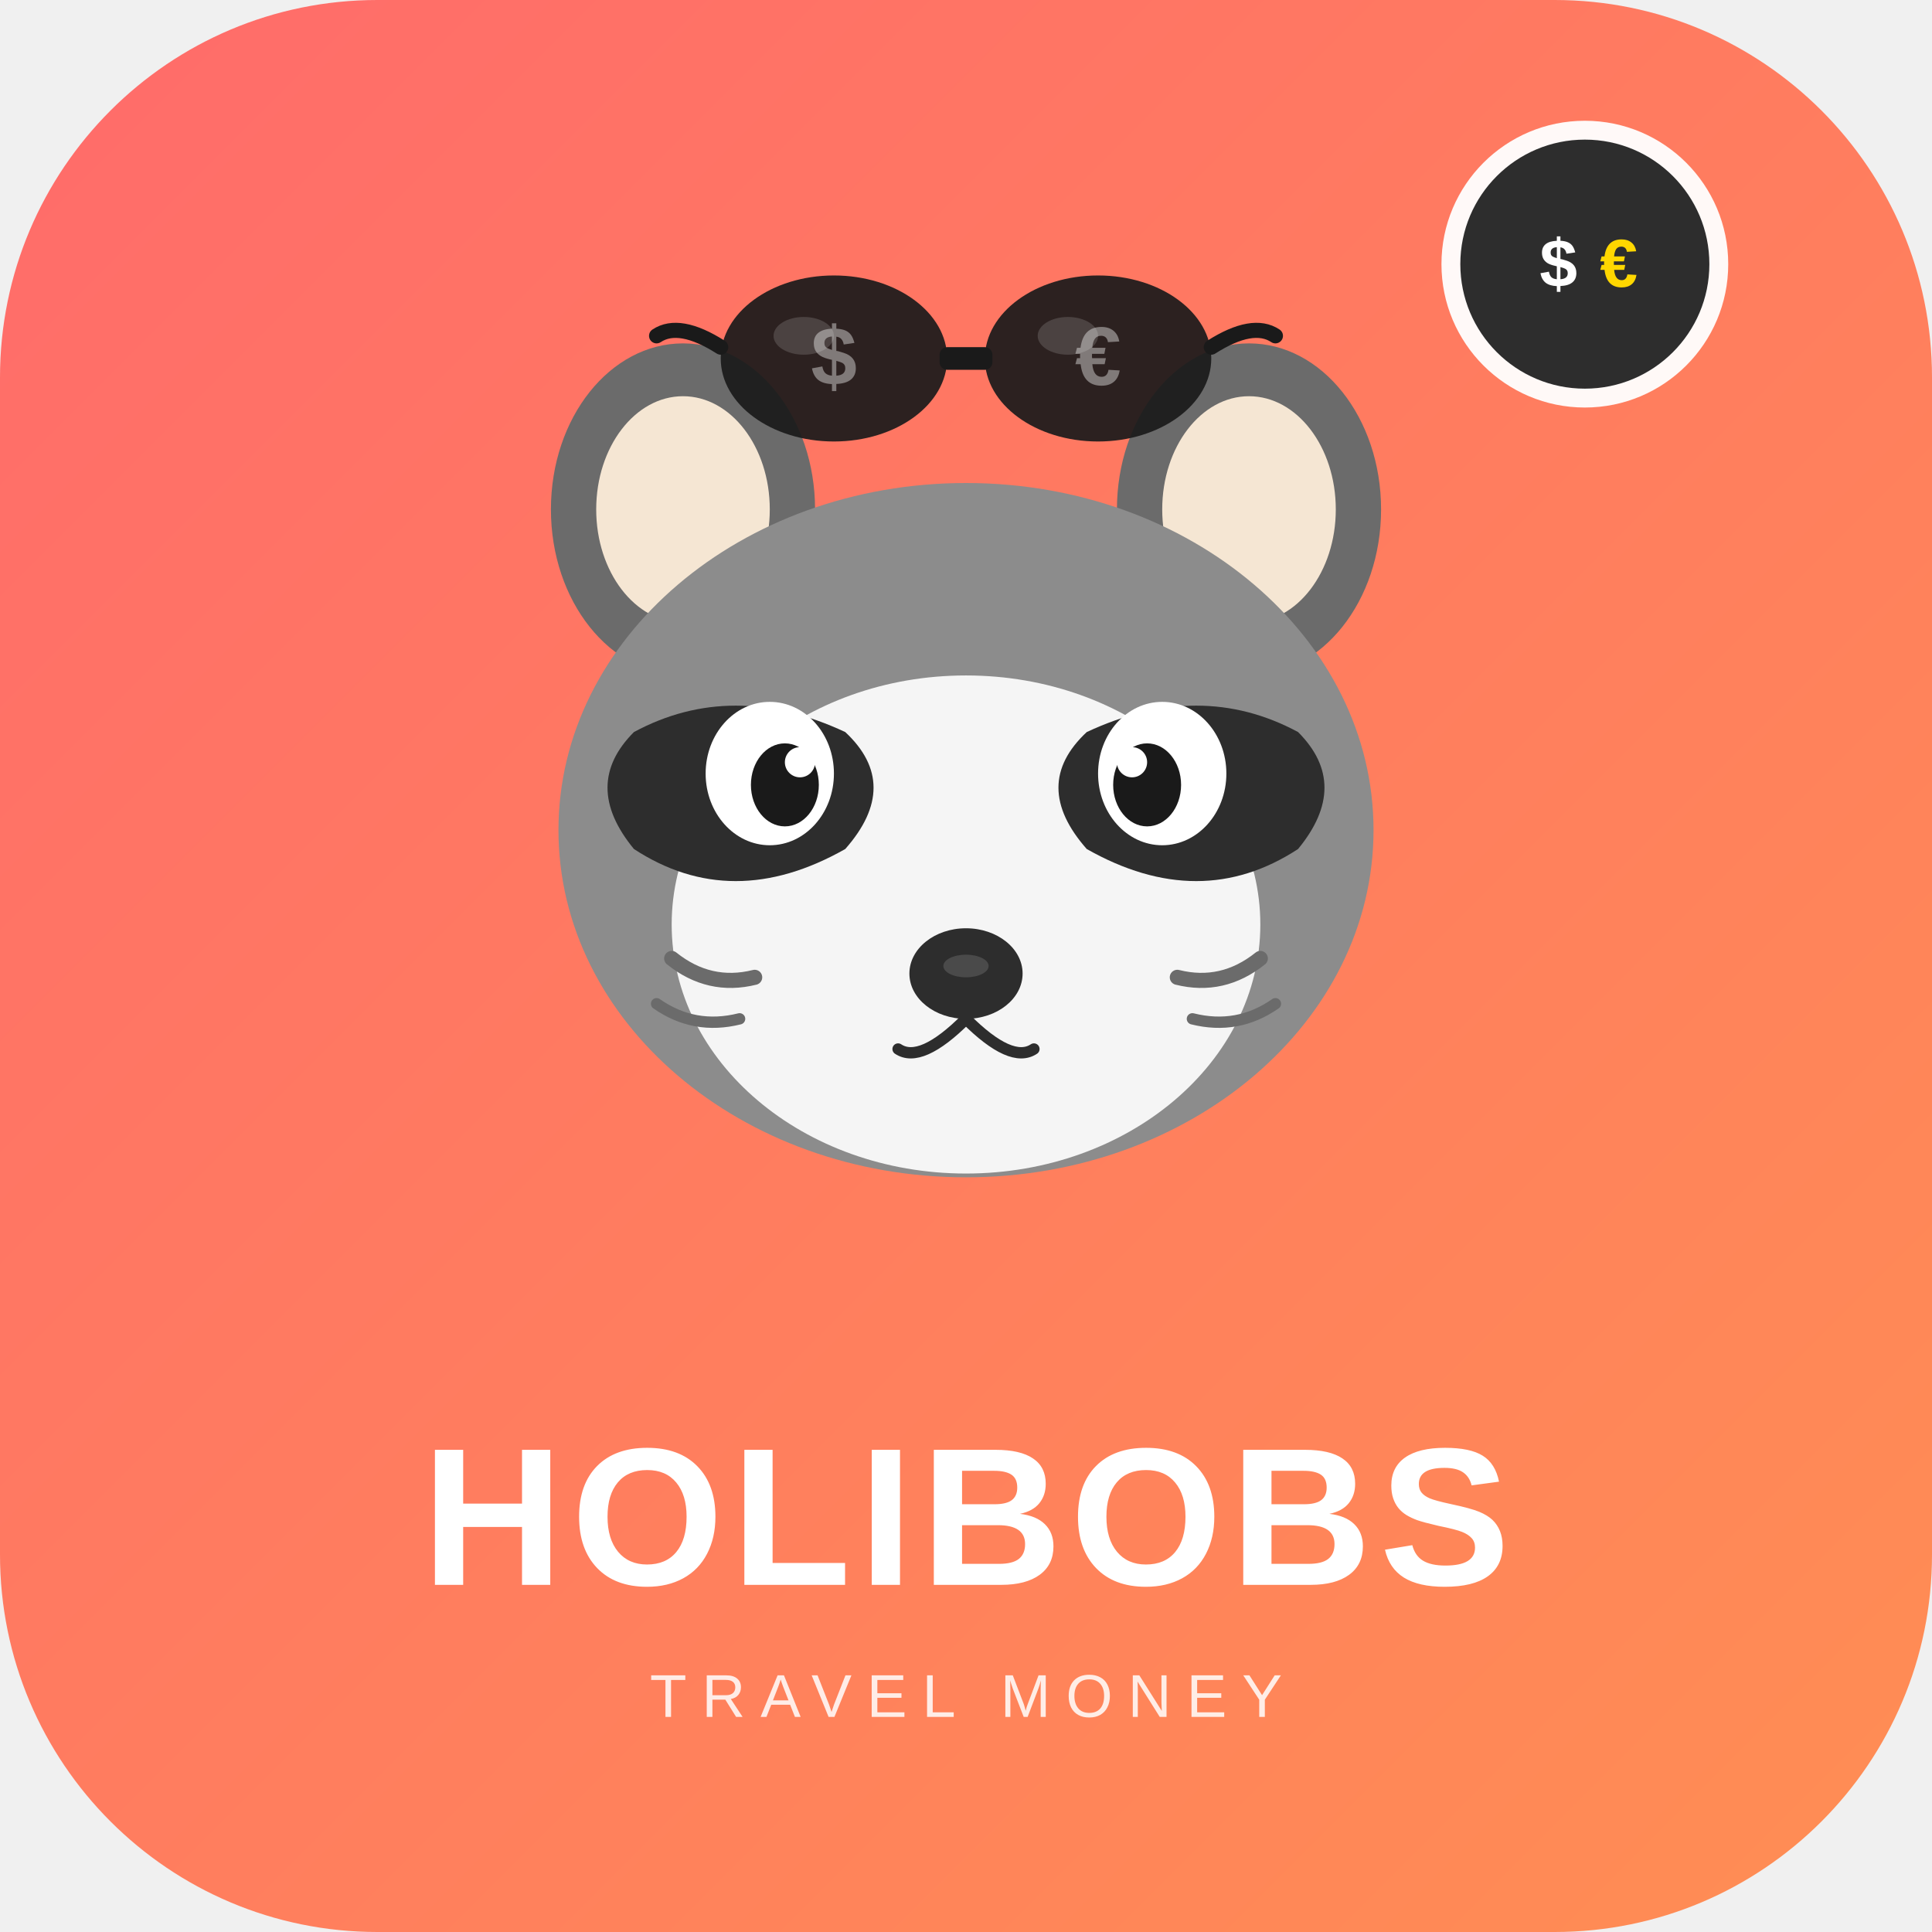
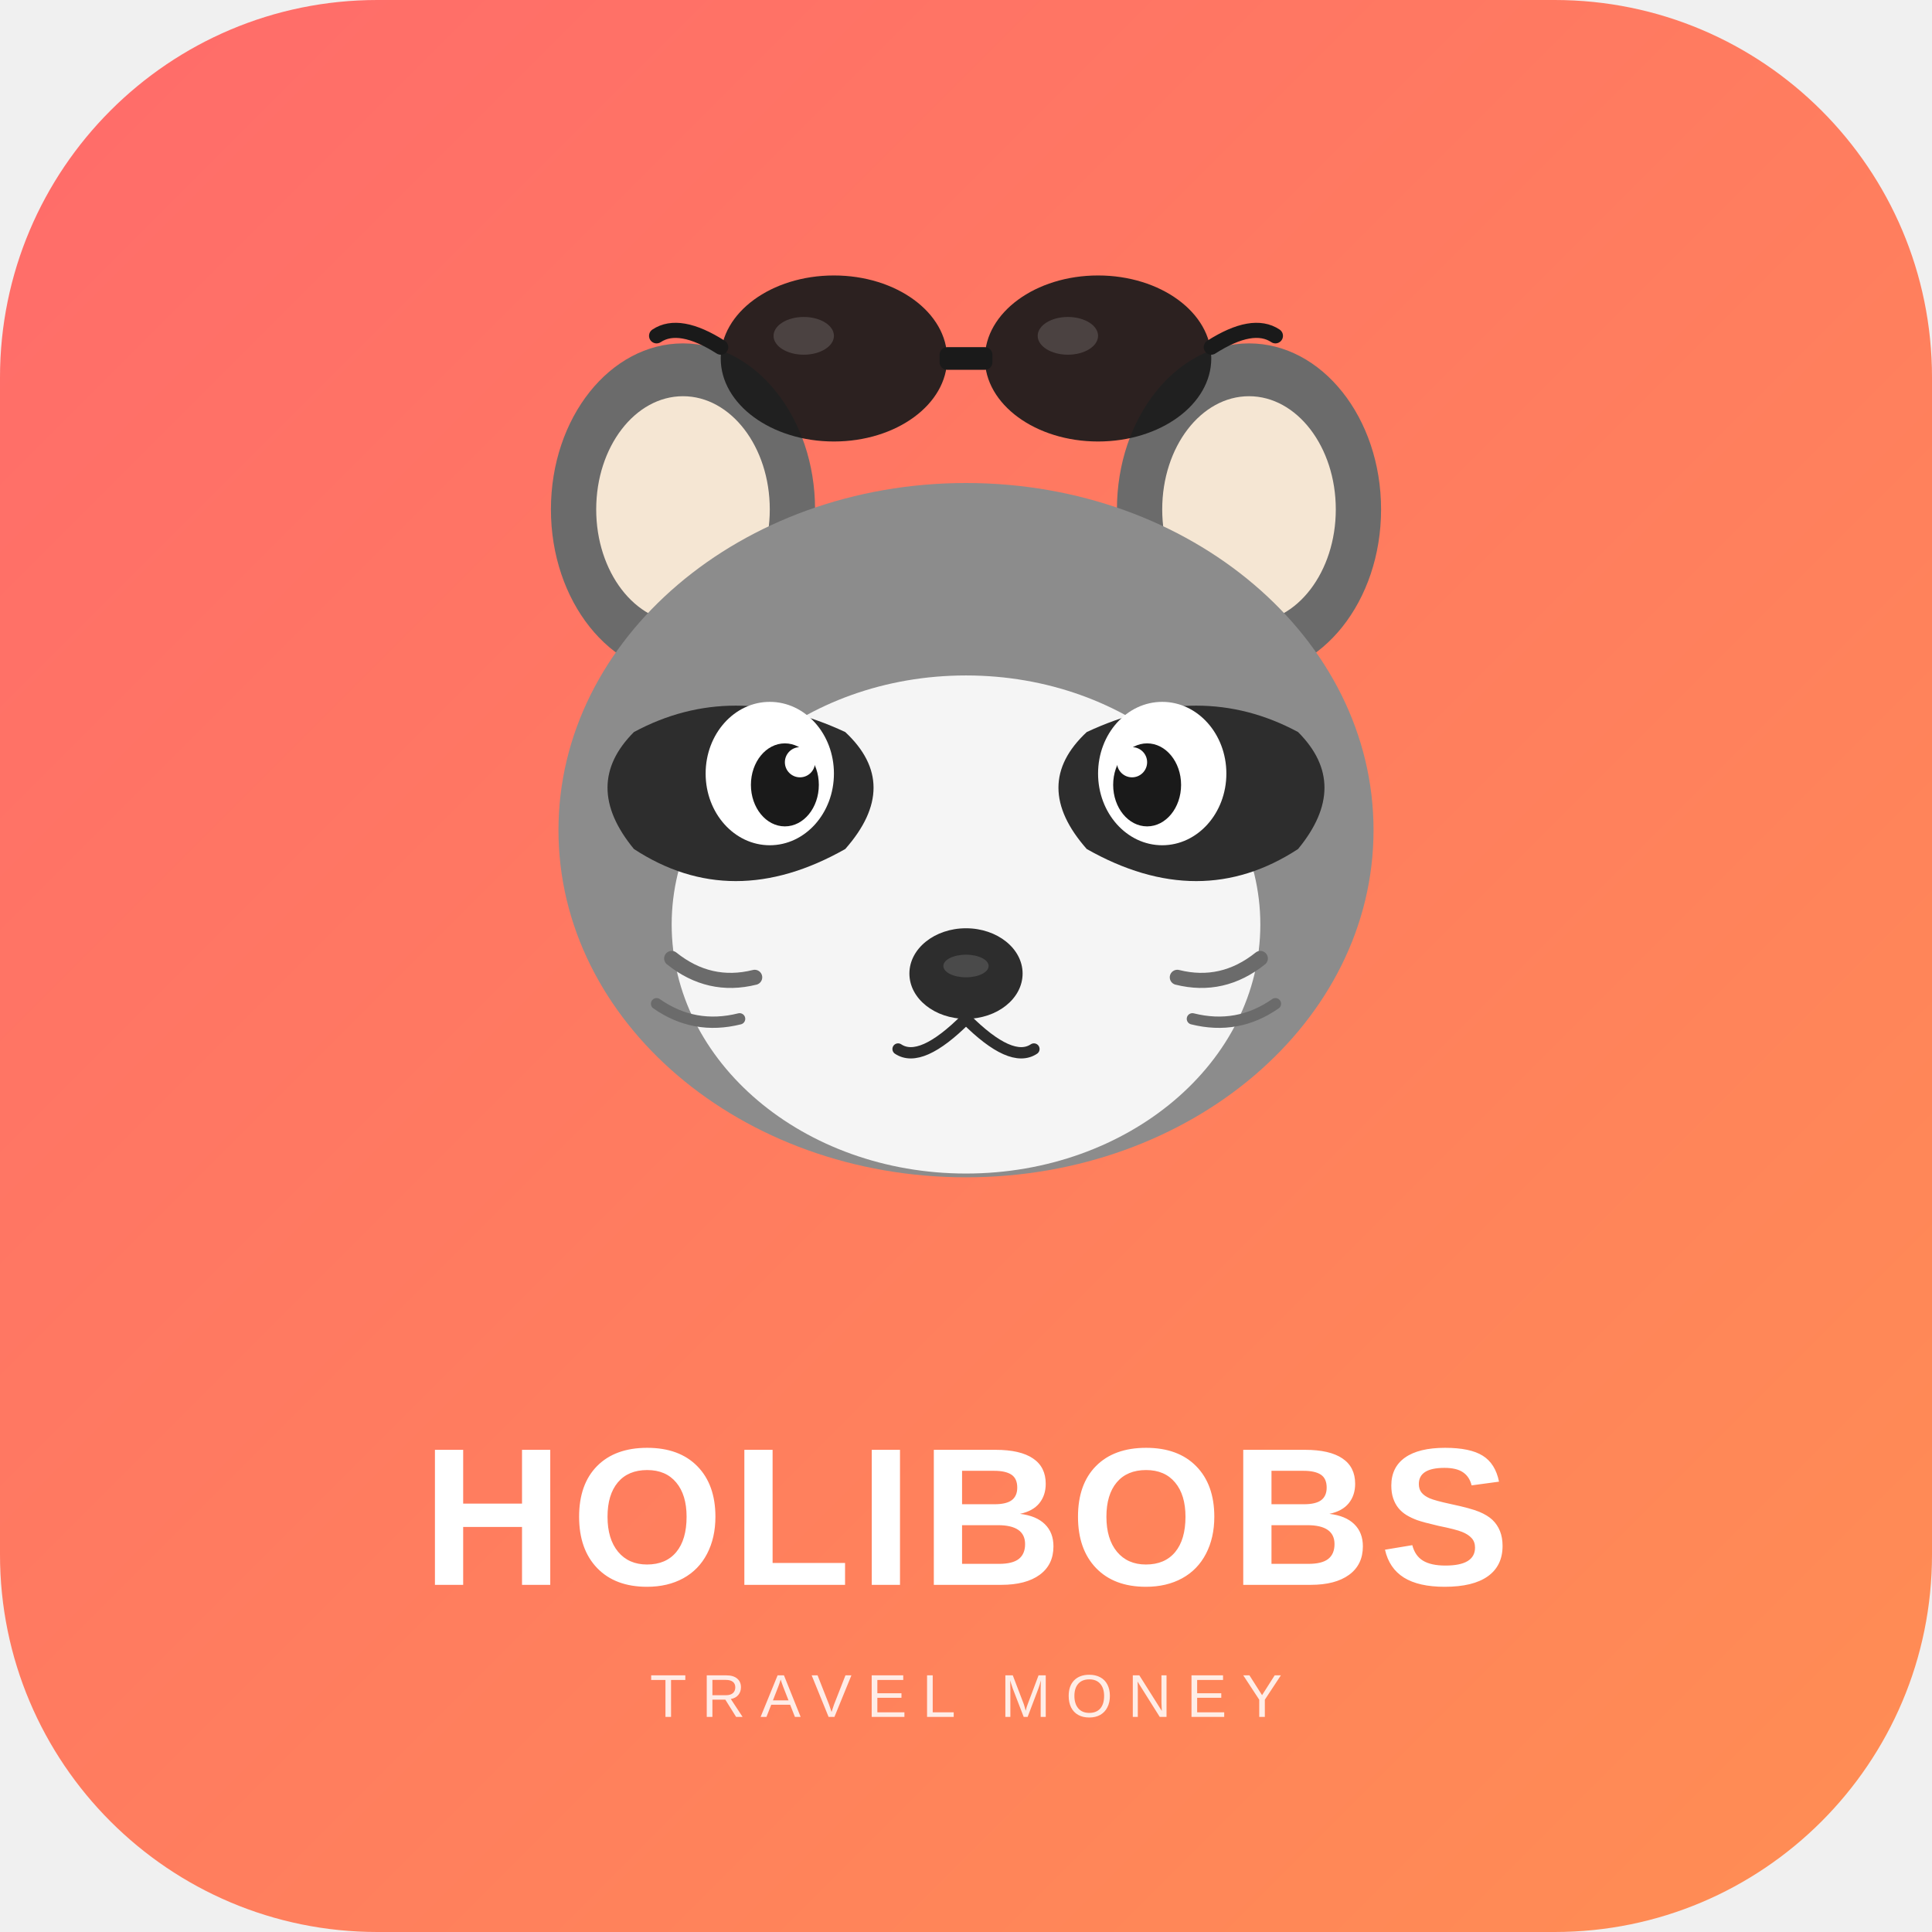
<svg xmlns="http://www.w3.org/2000/svg" viewBox="0 0 512 512">
  <defs>
    <linearGradient id="bg" x1="0%" y1="0%" x2="100%" y2="100%">
      <stop offset="0%" style="stop-color:#ff6b6b" />
      <stop offset="100%" style="stop-color:#ff8e53" />
    </linearGradient>
  </defs>
  <rect width="512" height="512" rx="100" fill="url(#bg)" />
  <g transform="translate(256, 240)">
    <ellipse cx="-75" cy="-105" rx="35" ry="44" fill="#6b6b6b" />
    <ellipse cx="75" cy="-105" rx="35" ry="44" fill="#6b6b6b" />
    <ellipse cx="-75" cy="-105" rx="23" ry="30" fill="#f5e6d3" />
    <ellipse cx="75" cy="-105" rx="23" ry="30" fill="#f5e6d3" />
    <ellipse cx="0" cy="-20" rx="108" ry="92" fill="#8c8c8c" />
    <ellipse cx="0" cy="5" rx="78" ry="66" fill="#f5f5f5" />
    <path d="M-88 -46 Q-62 -60 -32 -46 Q-17 -32 -32 -15 Q-62 2 -88 -15 Q-102 -32 -88 -46" fill="#2d2d2d" />
    <path d="M88 -46 Q62 -60 32 -46 Q17 -32 32 -15 Q62 2 88 -15 Q102 -32 88 -46" fill="#2d2d2d" />
    <ellipse cx="-52" cy="-35" rx="17" ry="19" fill="#fff" />
    <ellipse cx="52" cy="-35" rx="17" ry="19" fill="#fff" />
    <ellipse cx="-48" cy="-32" rx="9" ry="11" fill="#1a1a1a" />
    <ellipse cx="48" cy="-32" rx="9" ry="11" fill="#1a1a1a" />
    <circle cx="-44" cy="-38" r="4" fill="#fff" />
    <circle cx="44" cy="-38" r="4" fill="#fff" />
    <ellipse cx="0" cy="18" rx="15" ry="12" fill="#2d2d2d" />
    <ellipse cx="0" cy="16" rx="6" ry="3" fill="#4a4a4a" />
    <path d="M0 30 Q-12 42 -18 38" stroke="#2d2d2d" stroke-width="3" fill="none" stroke-linecap="round" />
    <path d="M0 30 Q12 42 18 38" stroke="#2d2d2d" stroke-width="3" fill="none" stroke-linecap="round" />
    <path d="M-78 14 Q-68 22 -56 19" stroke="#6b6b6b" stroke-width="4" fill="none" stroke-linecap="round" />
    <path d="M-82 26 Q-72 33 -60 30" stroke="#6b6b6b" stroke-width="3" fill="none" stroke-linecap="round" />
    <path d="M78 14 Q68 22 56 19" stroke="#6b6b6b" stroke-width="4" fill="none" stroke-linecap="round" />
    <path d="M82 26 Q72 33 60 30" stroke="#6b6b6b" stroke-width="3" fill="none" stroke-linecap="round" />
  </g>
  <g transform="translate(256, 95)">
    <ellipse cx="-35" cy="0" rx="30" ry="22" fill="#1a1a1a" opacity="0.92" />
    <ellipse cx="35" cy="0" rx="30" ry="22" fill="#1a1a1a" opacity="0.92" />
    <rect x="-7" y="-3" width="14" height="6" rx="2" fill="#1a1a1a" />
    <path d="M-65 -3 Q-76 -10 -82 -6" stroke="#1a1a1a" stroke-width="4" fill="none" stroke-linecap="round" />
    <path d="M65 -3 Q76 -10 82 -6" stroke="#1a1a1a" stroke-width="4" fill="none" stroke-linecap="round" />
-     <text x="-35" y="7" font-family="Arial, sans-serif" font-size="22" font-weight="bold" fill="#fff" opacity="0.4" text-anchor="middle">$</text>
-     <text x="35" y="7" font-family="Arial, sans-serif" font-size="22" font-weight="bold" fill="#fff" opacity="0.4" text-anchor="middle">€</text>
    <ellipse cx="-43" cy="-6" rx="8" ry="5" fill="#fff" opacity="0.15" />
    <ellipse cx="27" cy="-6" rx="8" ry="5" fill="#fff" opacity="0.15" />
  </g>
  <text x="256" y="420" font-family="Arial, Helvetica, sans-serif" font-size="52" font-weight="bold" fill="#fff" text-anchor="middle" letter-spacing="2">HOLIBOBS</text>
  <text x="256" y="455" font-family="Arial, Helvetica, sans-serif" font-size="16" fill="#fff" text-anchor="middle" opacity="0.85" letter-spacing="4">TRAVEL MONEY</text>
-   <g transform="translate(420, 70)">
-     <circle cx="0" cy="0" r="38" fill="#fff" opacity="0.95" />
-     <circle cx="0" cy="0" r="33" fill="#2d2d2d" />
-     <text x="-12" y="6" font-family="Arial, sans-serif" font-size="18" font-weight="bold" fill="#fff">$</text>
-     <text x="4" y="6" font-family="Arial, sans-serif" font-size="18" font-weight="bold" fill="#ffd700">€</text>
-   </g>
</svg>
